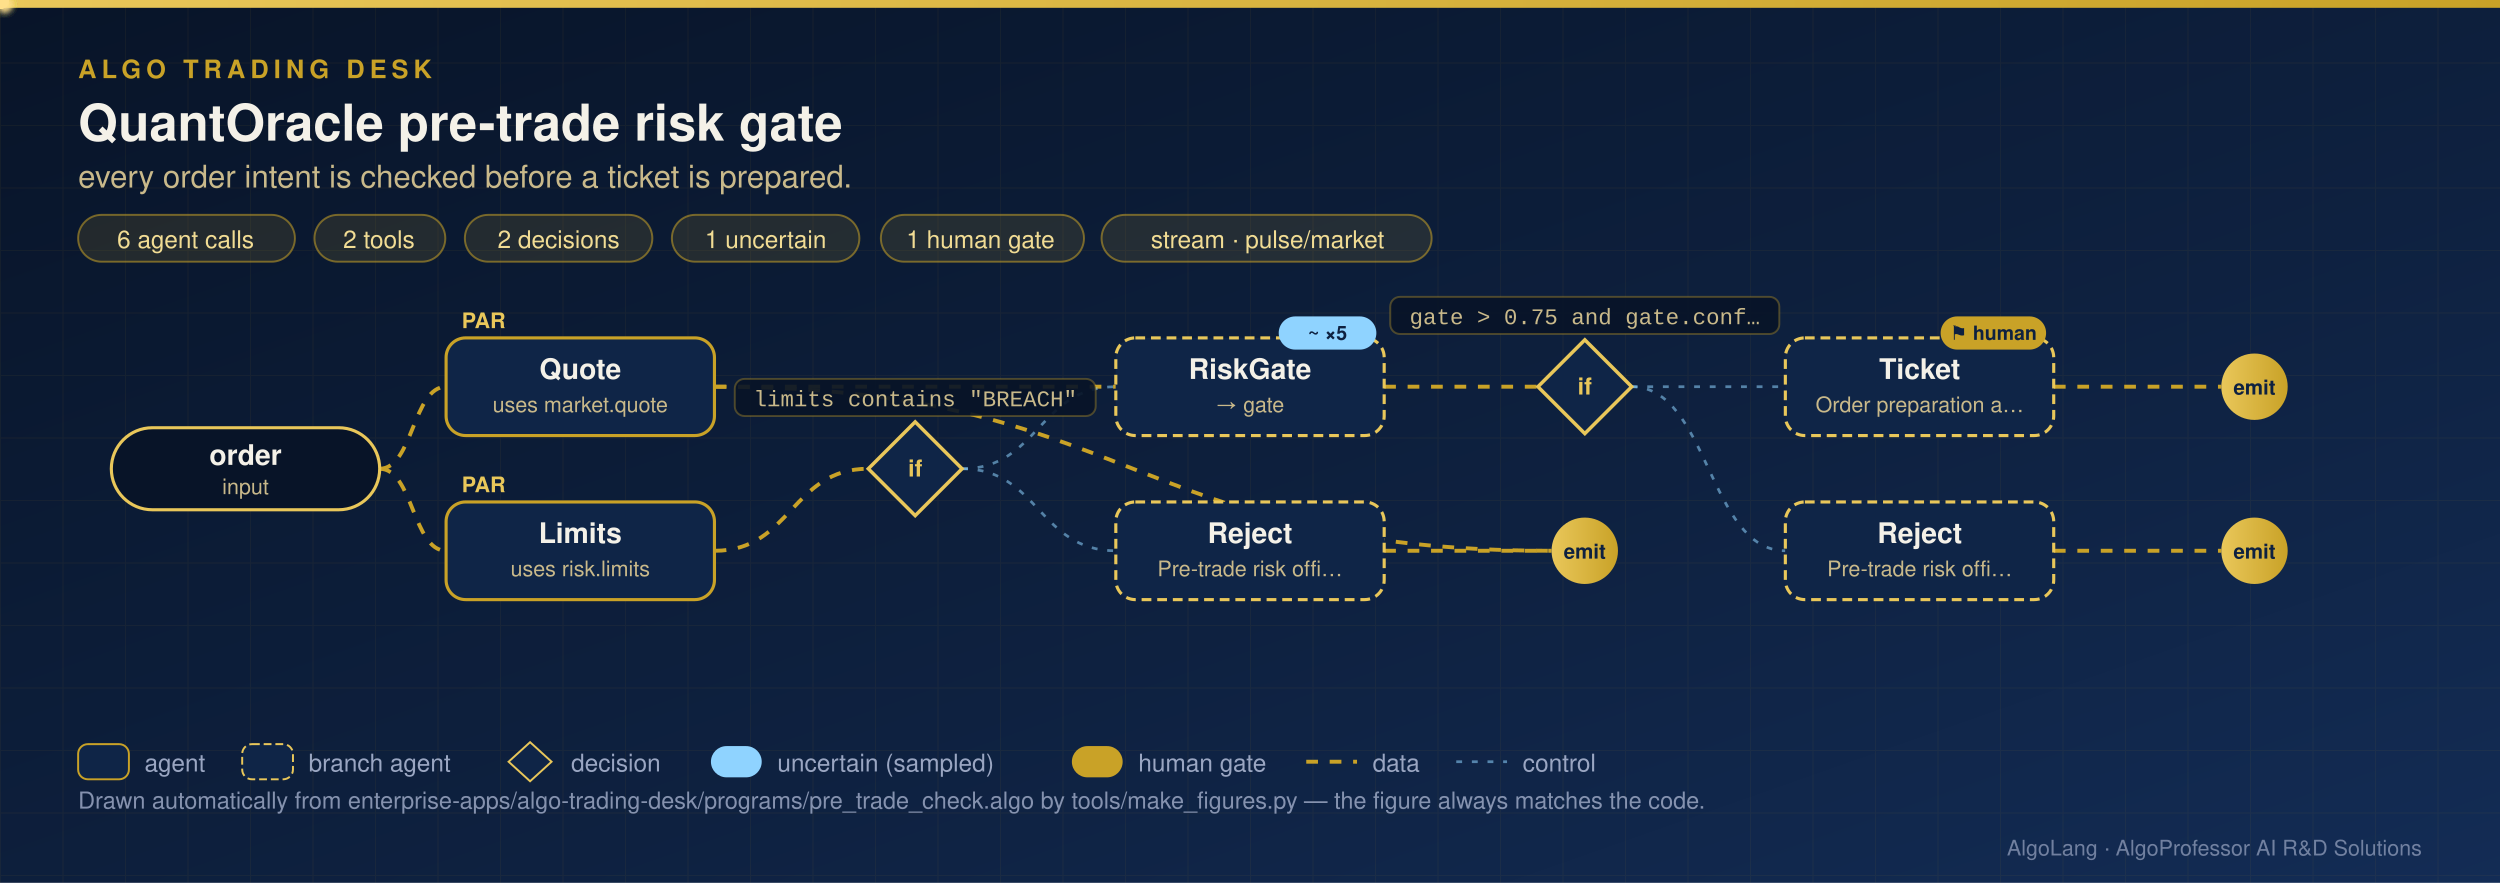
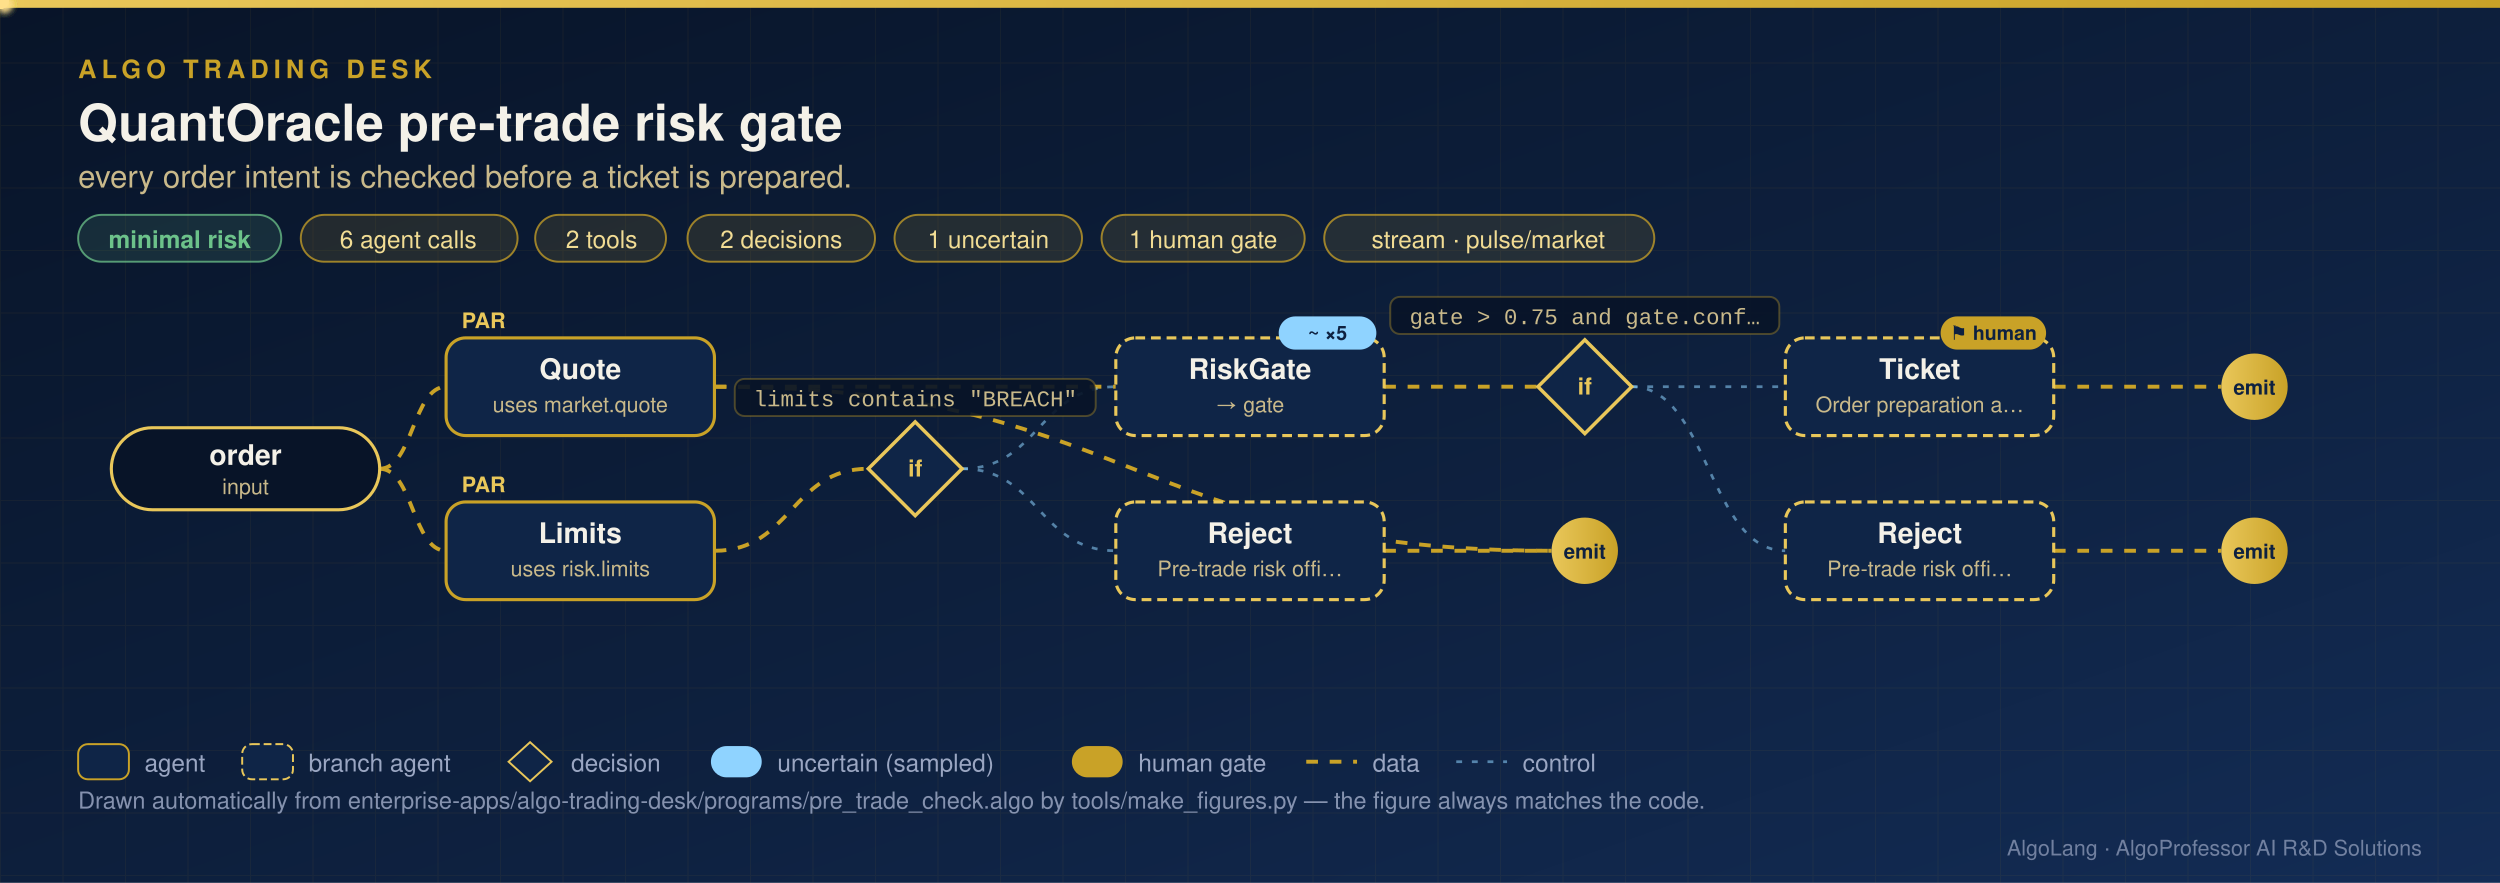
<svg xmlns="http://www.w3.org/2000/svg" viewBox="0 0 1280 452" width="1280" height="452" role="img" aria-label="QuantOracle pre-trade risk gate">
  <defs>
    <linearGradient id="bg" x1="0" y1="0" x2="1" y2="1">
      <stop offset="0" stop-color="#081428" />
      <stop offset=".6" stop-color="#0e2140" />
      <stop offset="1" stop-color="#132c55" />
    </linearGradient>
    <linearGradient id="gold" x1="0" x2="1">
      <stop offset="0" stop-color="#e9c75a" />
      <stop offset="1" stop-color="#c9a227" />
    </linearGradient>
    <pattern id="grid" width="32" height="32" patternUnits="userSpaceOnUse">
      <path d="M32 0H0V32" fill="none" stroke="#c9a227" stroke-opacity=".06" />
    </pattern>
    <filter id="soft" x="-50%" y="-50%" width="200%" height="200%">
      <feGaussianBlur stdDeviation="2.5" result="b" />
      <feMerge>
        <feMergeNode in="b" />
        <feMergeNode in="SourceGraphic" />
      </feMerge>
    </filter>
  </defs>
  <style>
    text { font-family: "Segoe UI", "Helvetica Neue", Helvetica, Arial, sans-serif; }
    .mono { font-family: "SFMono-Regular", Consolas, "Liberation Mono", Menlo, monospace; }
    .wire { fill: none; stroke: #c9a227; stroke-width: 2; stroke-dasharray: 6 6; animation: dash 1.1s linear infinite; }
    .ctl { fill: none; stroke: #8fd3ff; stroke-opacity: .55; stroke-width: 1.4; stroke-dasharray: 3 5; animation: dash 2.2s linear infinite; }
    .card { fill: #0f2547; stroke: #c9a227; stroke-opacity: .75; stroke-width: 1.4; }
    .glow { animation: glow 3.6s ease-in-out infinite; }
    .rise { animation: rise 1.2s cubic-bezier(.2,.8,.2,1) both; }
    .fade { opacity: 0; animation: fade 7s ease-in-out infinite; }
    .pulse { animation: pulse 2.4s ease-in-out infinite; }
    @keyframes dash { to { stroke-dashoffset: -24; } }
    @keyframes glow { 0%, 100% { stroke-opacity: .35; } 50% { stroke-opacity: 1; } }
    @keyframes rise { from { transform: translateY(12px); } to { transform: none; } }
    @keyframes fade { 0%, 6% { opacity: 0; } 14%, 88% { opacity: 1; } 100% { opacity: 0; } }
    @keyframes pulse { 0%, 100% { opacity: .55; } 50% { opacity: 1; } }
    
    @media (prefers-reduced-motion: reduce) { * { animation: none !important; } .fade { opacity: 1; } }
  </style>
  <rect width="1280" height="452" fill="url(#bg)" />
  <rect width="1280" height="452" fill="url(#grid)" />
  <rect width="1280" height="4" fill="url(#gold)" />
  <text x="40" y="40" fill="#c9a227" font-size="13" letter-spacing="2.6" font-weight="700">ALGO TRADING DESK</text>
  <text x="40" y="72" fill="#f4f1e8" font-size="26" font-weight="700">QuantOracle pre-trade risk gate</text>
  <text x="40" y="96" fill="#c9b98a" font-size="16">every order intent is checked before a ticket is prepared.</text>
-   <rect x="40" y="110" width="111" height="24" rx="12" fill="#c9a227" fill-opacity=".13" stroke="#c9a227" stroke-opacity=".55" />
-   <text x="95" y="127" fill="#f1dc94" font-size="12.5" text-anchor="middle">6 agent calls</text>
-   <rect x="161" y="110" width="67" height="24" rx="12" fill="#c9a227" fill-opacity=".13" stroke="#c9a227" stroke-opacity=".55" />
-   <text x="194" y="127" fill="#f1dc94" font-size="12.5" text-anchor="middle">2 tools</text>
-   <rect x="238" y="110" width="96" height="24" rx="12" fill="#c9a227" fill-opacity=".13" stroke="#c9a227" stroke-opacity=".55" />
-   <text x="286" y="127" fill="#f1dc94" font-size="12.5" text-anchor="middle">2 decisions</text>
-   <rect x="344" y="110" width="96" height="24" rx="12" fill="#c9a227" fill-opacity=".13" stroke="#c9a227" stroke-opacity=".55" />
-   <text x="392" y="127" fill="#f1dc94" font-size="12.5" text-anchor="middle">1 uncertain</text>
-   <rect x="451" y="110" width="104" height="24" rx="12" fill="#c9a227" fill-opacity=".13" stroke="#c9a227" stroke-opacity=".55" />
-   <text x="502" y="127" fill="#f1dc94" font-size="12.5" text-anchor="middle">1 human gate</text>
-   <rect x="564" y="110" width="169" height="24" rx="12" fill="#c9a227" fill-opacity=".13" stroke="#c9a227" stroke-opacity=".55" />
-   <text x="649" y="127" fill="#f1dc94" font-size="12.5" text-anchor="middle">stream · pulse/market</text>
+   <rect x="40" y="110" width="104" height="24" rx="12" fill="#6cc28a" fill-opacity=".13" stroke="#6cc28a" stroke-opacity=".75" />
+   <text x="92" y="127" fill="#6cc28a" font-size="12.5" font-weight="700" text-anchor="middle">minimal risk</text>
+   <rect x="154" y="110" width="111" height="24" rx="12" fill="#c9a227" fill-opacity=".13" stroke="#c9a227" stroke-opacity=".75" />
+   <text x="209" y="127" fill="#f1dc94" font-size="12.5" font-weight="400" text-anchor="middle">6 agent calls</text>
+   <rect x="274" y="110" width="67" height="24" rx="12" fill="#c9a227" fill-opacity=".13" stroke="#c9a227" stroke-opacity=".75" />
+   <text x="308" y="127" fill="#f1dc94" font-size="12.5" font-weight="400" text-anchor="middle">2 tools</text>
+   <rect x="352" y="110" width="96" height="24" rx="12" fill="#c9a227" fill-opacity=".13" stroke="#c9a227" stroke-opacity=".75" />
+   <text x="400" y="127" fill="#f1dc94" font-size="12.5" font-weight="400" text-anchor="middle">2 decisions</text>
+   <rect x="458" y="110" width="96" height="24" rx="12" fill="#c9a227" fill-opacity=".13" stroke="#c9a227" stroke-opacity=".75" />
+   <text x="506" y="127" fill="#f1dc94" font-size="12.5" font-weight="400" text-anchor="middle">1 uncertain</text>
+   <rect x="564" y="110" width="104" height="24" rx="12" fill="#c9a227" fill-opacity=".13" stroke="#c9a227" stroke-opacity=".75" />
+   <text x="616" y="127" fill="#f1dc94" font-size="12.5" font-weight="400" text-anchor="middle">1 human gate</text>
+   <rect x="678" y="110" width="169" height="24" rx="12" fill="#c9a227" fill-opacity=".13" stroke="#c9a227" stroke-opacity=".75" />
+   <text x="762" y="127" fill="#f1dc94" font-size="12.5" font-weight="400" text-anchor="middle">stream · pulse/market</text>
  <path id="e0" d="M194.4 240.0 C 211.4 240.0, 211.4 198.0, 228.4 198.0" class="wire" />
  <path id="e1" d="M194.4 240.0 C 211.4 240.0, 211.4 282.0, 228.4 282.0" class="wire" />
  <path id="e2" d="M365.9 282.0 C 405.2 282.0, 405.2 240.0, 444.6 240.0" class="wire" />
  <path id="e3" d="M365.9 198.0 C 580.1 198.0, 580.1 282.0, 794.4 282.0" class="wire" />
  <path id="e4" d="M492.6 240.0 C 531.9 240.0, 531.9 282.0, 571.3 282.0" class="ctl" />
  <path id="e5" d="M708.7 282.0 C 751.6 282.0, 751.6 282.0, 794.4 282.0" class="wire" />
  <path id="e6" d="M365.9 198.0 C 468.6 198.0, 468.6 198.0, 571.3 198.0" class="wire" />
  <path id="e7" d="M492.6 240.0 C 531.9 240.0, 531.9 198.0, 571.3 198.0" class="ctl" />
  <path id="e8" d="M708.7 198.0 C 748.1 198.0, 748.1 198.0, 787.4 198.0" class="wire" />
  <path id="e9" d="M835.4 198.0 C 874.8 198.0, 874.8 198.0, 914.1 198.0" class="ctl" />
  <path id="e10" d="M1051.6 198.0 C 1094.4 198.0, 1094.4 198.0, 1137.3 198.0" class="wire" />
  <path id="e11" d="M835.4 198.0 C 874.8 198.0, 874.8 282.0, 914.1 282.0" class="ctl" />
  <path id="e12" d="M1051.6 282.0 C 1094.4 282.0, 1094.4 282.0, 1137.3 282.0" class="wire" />
  <g class="rise" style="animation-delay:0.00s">
    <rect x="57.0" y="219.0" width="137.4" height="42" rx="21" fill="#081428" stroke="#e9c75a" stroke-width="1.6" />
    <text x="125.7" y="238.0" fill="#f4f1e8" font-size="14.5" font-weight="700" text-anchor="middle">order</text>
    <text x="125.7" y="253.0" fill="#c9b98a" font-size="11" text-anchor="middle">input</text>
  </g>
  <g class="rise" style="animation-delay:0.05s">
    <rect x="228.4" y="173.0" width="137.4" height="50" rx="10" fill="#0f2547" stroke="#c9a227" stroke-width="1.6" />
    <text x="297.1" y="194.0" fill="#f4f1e8" font-size="14.5" font-weight="700" text-anchor="middle">Quote</text>
    <text x="297.1" y="211.0" fill="#c9b98a" font-size="11" text-anchor="middle">uses market.quote</text>
    <text x="236.4" y="168.0" fill="#e9c75a" font-size="11" font-weight="800">PAR</text>
  </g>
  <g class="rise" style="animation-delay:0.10s">
    <rect x="228.4" y="257.0" width="137.4" height="50" rx="10" fill="#0f2547" stroke="#c9a227" stroke-width="1.6" />
    <text x="297.1" y="278.0" fill="#f4f1e8" font-size="14.5" font-weight="700" text-anchor="middle">Limits</text>
    <text x="297.1" y="295.0" fill="#c9b98a" font-size="11" text-anchor="middle">uses risk.limits</text>
    <text x="236.4" y="252.0" fill="#e9c75a" font-size="11" font-weight="800">PAR</text>
  </g>
  <g class="rise" style="animation-delay:0.15s">
    <polygon points="468.571,216.0 492.571,240.0 468.571,264.0 444.571,240.0" fill="#0f2547" stroke="#e9c75a" stroke-width="1.8" />
    <text x="468.6" y="244.0" fill="#e9c75a" font-size="12" font-weight="800" text-anchor="middle">if</text>
    <rect x="376.2" y="194.0" width="184.8" height="19" rx="5" fill="#081428" fill-opacity=".92" stroke="#c9a227" stroke-opacity=".35" />
    <text x="468.6" y="208.0" fill="#c9b98a" font-size="11.5" text-anchor="middle" class="mono">limits contains "BREACH"</text>
  </g>
  <g style="animation-delay:0.20s">
    <circle cx="811.4" cy="282.0" r="17" fill="url(#gold)" class="pulse" />
    <text x="811.4" y="286.0" fill="#0e2140" font-size="10.5" font-weight="800" text-anchor="middle">emit</text>
  </g>
  <g class="rise" style="animation-delay:0.25s">
    <rect x="571.3" y="257.0" width="137.4" height="50" rx="10" fill="#0f2547" stroke="#e9c75a" stroke-width="1.6" stroke-dasharray="5 3" />
    <text x="640.0" y="278.0" fill="#f4f1e8" font-size="14.5" font-weight="700" text-anchor="middle">Reject</text>
    <text x="640.0" y="295.0" fill="#c9b98a" font-size="11" text-anchor="middle">Pre-trade risk offi…</text>
  </g>
  <g class="rise" style="animation-delay:0.30s">
    <rect x="571.3" y="173.0" width="137.4" height="50" rx="10" fill="#0f2547" stroke="#e9c75a" stroke-width="1.6" stroke-dasharray="5 3" />
    <text x="640.0" y="194.0" fill="#f4f1e8" font-size="14.5" font-weight="700" text-anchor="middle">RiskGate</text>
    <text x="640.0" y="211.0" fill="#c9b98a" font-size="11" text-anchor="middle">→ gate</text>
    <rect x="654.7" y="162.0" width="50" height="17" rx="8.5" fill="#8fd3ff" />
    <text x="679.7" y="174.0" fill="#0e2140" font-size="10" font-weight="800" text-anchor="middle">~ ×5</text>
  </g>
  <g class="rise" style="animation-delay:0.35s">
    <polygon points="811.429,174.0 835.429,198.0 811.429,222.0 787.429,198.0" fill="#0f2547" stroke="#e9c75a" stroke-width="1.8" />
    <text x="811.4" y="202.0" fill="#e9c75a" font-size="12" font-weight="800" text-anchor="middle">if</text>
    <rect x="711.8" y="152.0" width="199.2" height="19" rx="5" fill="#081428" fill-opacity=".92" stroke="#c9a227" stroke-opacity=".35" />
    <text x="811.4" y="166.0" fill="#c9b98a" font-size="11.5" text-anchor="middle" class="mono">gate &gt; 0.75 and gate.conf…</text>
  </g>
  <g style="animation-delay:0.40s">
    <circle cx="1154.3" cy="198.0" r="17" fill="url(#gold)" class="pulse" />
    <text x="1154.3" y="202.0" fill="#0e2140" font-size="10.5" font-weight="800" text-anchor="middle">emit</text>
  </g>
  <g class="rise" style="animation-delay:0.45s">
    <rect x="914.1" y="173.0" width="137.4" height="50" rx="10" fill="#0f2547" stroke="#e9c75a" stroke-width="1.6" stroke-dasharray="5 3" />
    <text x="982.9" y="194.0" fill="#f4f1e8" font-size="14.5" font-weight="700" text-anchor="middle">Ticket</text>
    <text x="982.9" y="211.0" fill="#c9b98a" font-size="11" text-anchor="middle">Order preparation a…</text>
    <g class="pulse">
      <rect x="993.6" y="162.0" width="54" height="17" rx="8.5" fill="#c9a227" />
      <text x="1020.6" y="174.0" fill="#0e2140" font-size="10" font-weight="800" text-anchor="middle">⚑ human</text>
    </g>
  </g>
  <g style="animation-delay:0.50s">
    <circle cx="1154.3" cy="282.0" r="17" fill="url(#gold)" class="pulse" />
    <text x="1154.3" y="286.0" fill="#0e2140" font-size="10.5" font-weight="800" text-anchor="middle">emit</text>
  </g>
  <g class="rise" style="animation-delay:0.55s">
    <rect x="914.1" y="257.0" width="137.4" height="50" rx="10" fill="#0f2547" stroke="#e9c75a" stroke-width="1.6" stroke-dasharray="5 3" />
    <text x="982.9" y="278.0" fill="#f4f1e8" font-size="14.5" font-weight="700" text-anchor="middle">Reject</text>
    <text x="982.9" y="295.0" fill="#c9b98a" font-size="11" text-anchor="middle">Pre-trade risk offi…</text>
  </g>
  <circle r="4.5" fill="#ffe08a" filter="url(#soft)">
    <animateMotion dur="1.7s" begin="0.00s" repeatCount="indefinite">
      <mpath href="#e0" />
    </animateMotion>
  </circle>
  <circle r="4.5" fill="#ffe08a" filter="url(#soft)">
    <animateMotion dur="1.7s" begin="0.37s" repeatCount="indefinite">
      <mpath href="#e1" />
    </animateMotion>
  </circle>
  <circle r="4.5" fill="#ffe08a" filter="url(#soft)">
    <animateMotion dur="1.7s" begin="0.74s" repeatCount="indefinite">
      <mpath href="#e2" />
    </animateMotion>
  </circle>
  <circle r="4.5" fill="#ffe08a" filter="url(#soft)">
    <animateMotion dur="1.7s" begin="1.11s" repeatCount="indefinite">
      <mpath href="#e3" />
    </animateMotion>
  </circle>
  <circle r="4.5" fill="#ffe08a" filter="url(#soft)">
    <animateMotion dur="1.7s" begin="1.48s" repeatCount="indefinite">
      <mpath href="#e5" />
    </animateMotion>
  </circle>
  <circle r="4.5" fill="#ffe08a" filter="url(#soft)">
    <animateMotion dur="1.7s" begin="1.85s" repeatCount="indefinite">
      <mpath href="#e6" />
    </animateMotion>
  </circle>
  <circle r="4.5" fill="#ffe08a" filter="url(#soft)">
    <animateMotion dur="1.7s" begin="0.02s" repeatCount="indefinite">
      <mpath href="#e8" />
    </animateMotion>
  </circle>
  <circle r="4.5" fill="#ffe08a" filter="url(#soft)">
    <animateMotion dur="1.7s" begin="0.39s" repeatCount="indefinite">
      <mpath href="#e10" />
    </animateMotion>
  </circle>
  <circle r="4.5" fill="#ffe08a" filter="url(#soft)">
    <animateMotion dur="1.7s" begin="0.76s" repeatCount="indefinite">
      <mpath href="#e12" />
    </animateMotion>
  </circle>
  <g transform="translate(40,390)">
    <rect x="0" y="-9" width="26" height="18" rx="5" fill="#0f2547" stroke="#c9a227" />
    <text x="34" y="5" fill="#9aa6c2" font-size="12.5">agent</text>
  </g>
  <g transform="translate(124.0,390)">
    <rect x="0" y="-9" width="26" height="18" rx="5" fill="#0f2547" stroke="#e9c75a" stroke-dasharray="4 2" />
    <text x="34" y="5" fill="#9aa6c2" font-size="12.5">branch agent</text>
  </g>
  <g transform="translate(258.4,390)">
    <polygon points="13,-10 24,0 13,10 2,0" fill="#0f2547" stroke="#e9c75a" />
    <text x="34" y="5" fill="#9aa6c2" font-size="12.5">decision</text>
  </g>
  <g transform="translate(364.0,390)">
    <rect x="0" y="-8" width="26" height="16" rx="8" fill="#8fd3ff" />
    <text x="34" y="5" fill="#9aa6c2" font-size="12.5">uncertain (sampled)</text>
  </g>
  <g transform="translate(548.8,390)">
    <rect x="0" y="-8" width="26" height="16" rx="8" fill="#c9a227" />
    <text x="34" y="5" fill="#9aa6c2" font-size="12.5">human gate</text>
  </g>
  <g transform="translate(668.8,390)">
    <path d="M0 0 L26 0" class="wire" />
    <text x="34" y="5" fill="#9aa6c2" font-size="12.5">data</text>
  </g>
  <g transform="translate(745.6,390)">
    <path d="M0 0 L26 0" class="ctl" />
    <text x="34" y="5" fill="#9aa6c2" font-size="12.5">control</text>
  </g>
  <text x="40" y="414" fill="#9aa6c2" fill-opacity=".85" font-size="12">Drawn automatically from enterprise-apps/algo-trading-desk/programs/pre_trade_check.algo by tools/make_figures.py — the figure always matches the code.</text>
  <text x="1240" y="438" fill="#9aa6c2" fill-opacity=".7" font-size="11" text-anchor="end">AlgoLang · AlgoProfessor AI R&amp;D Solutions</text>
</svg>
